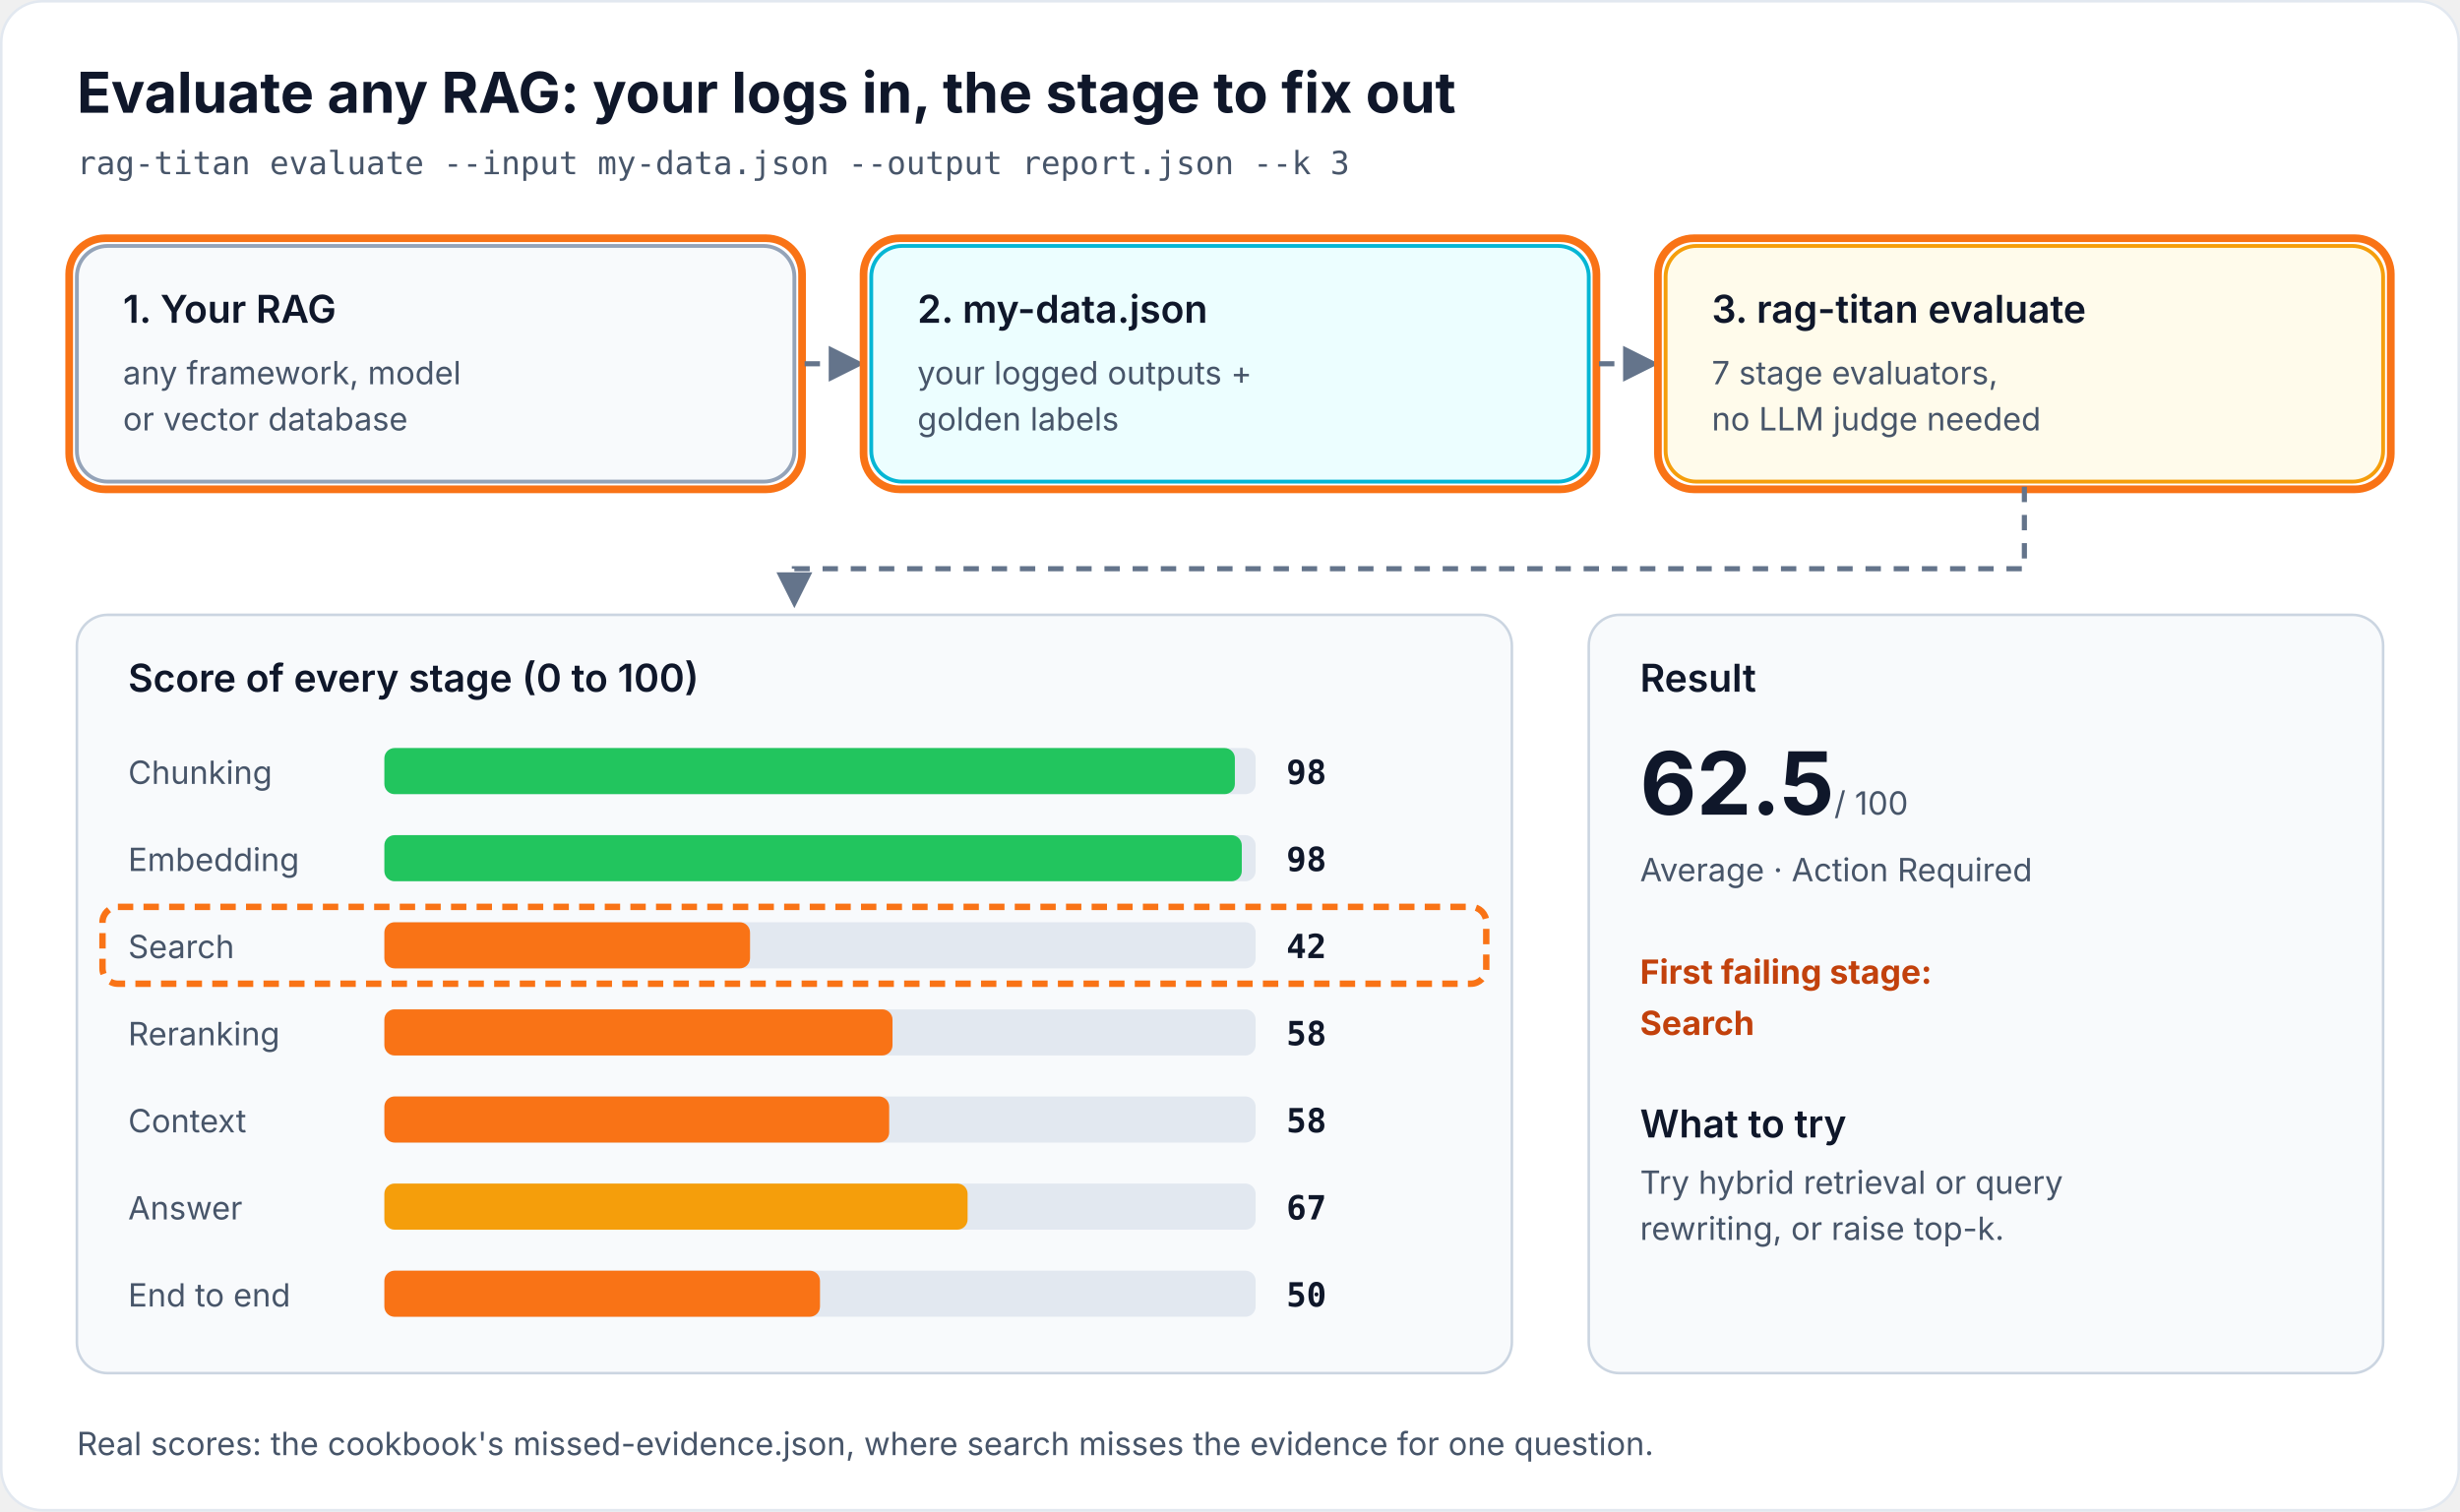
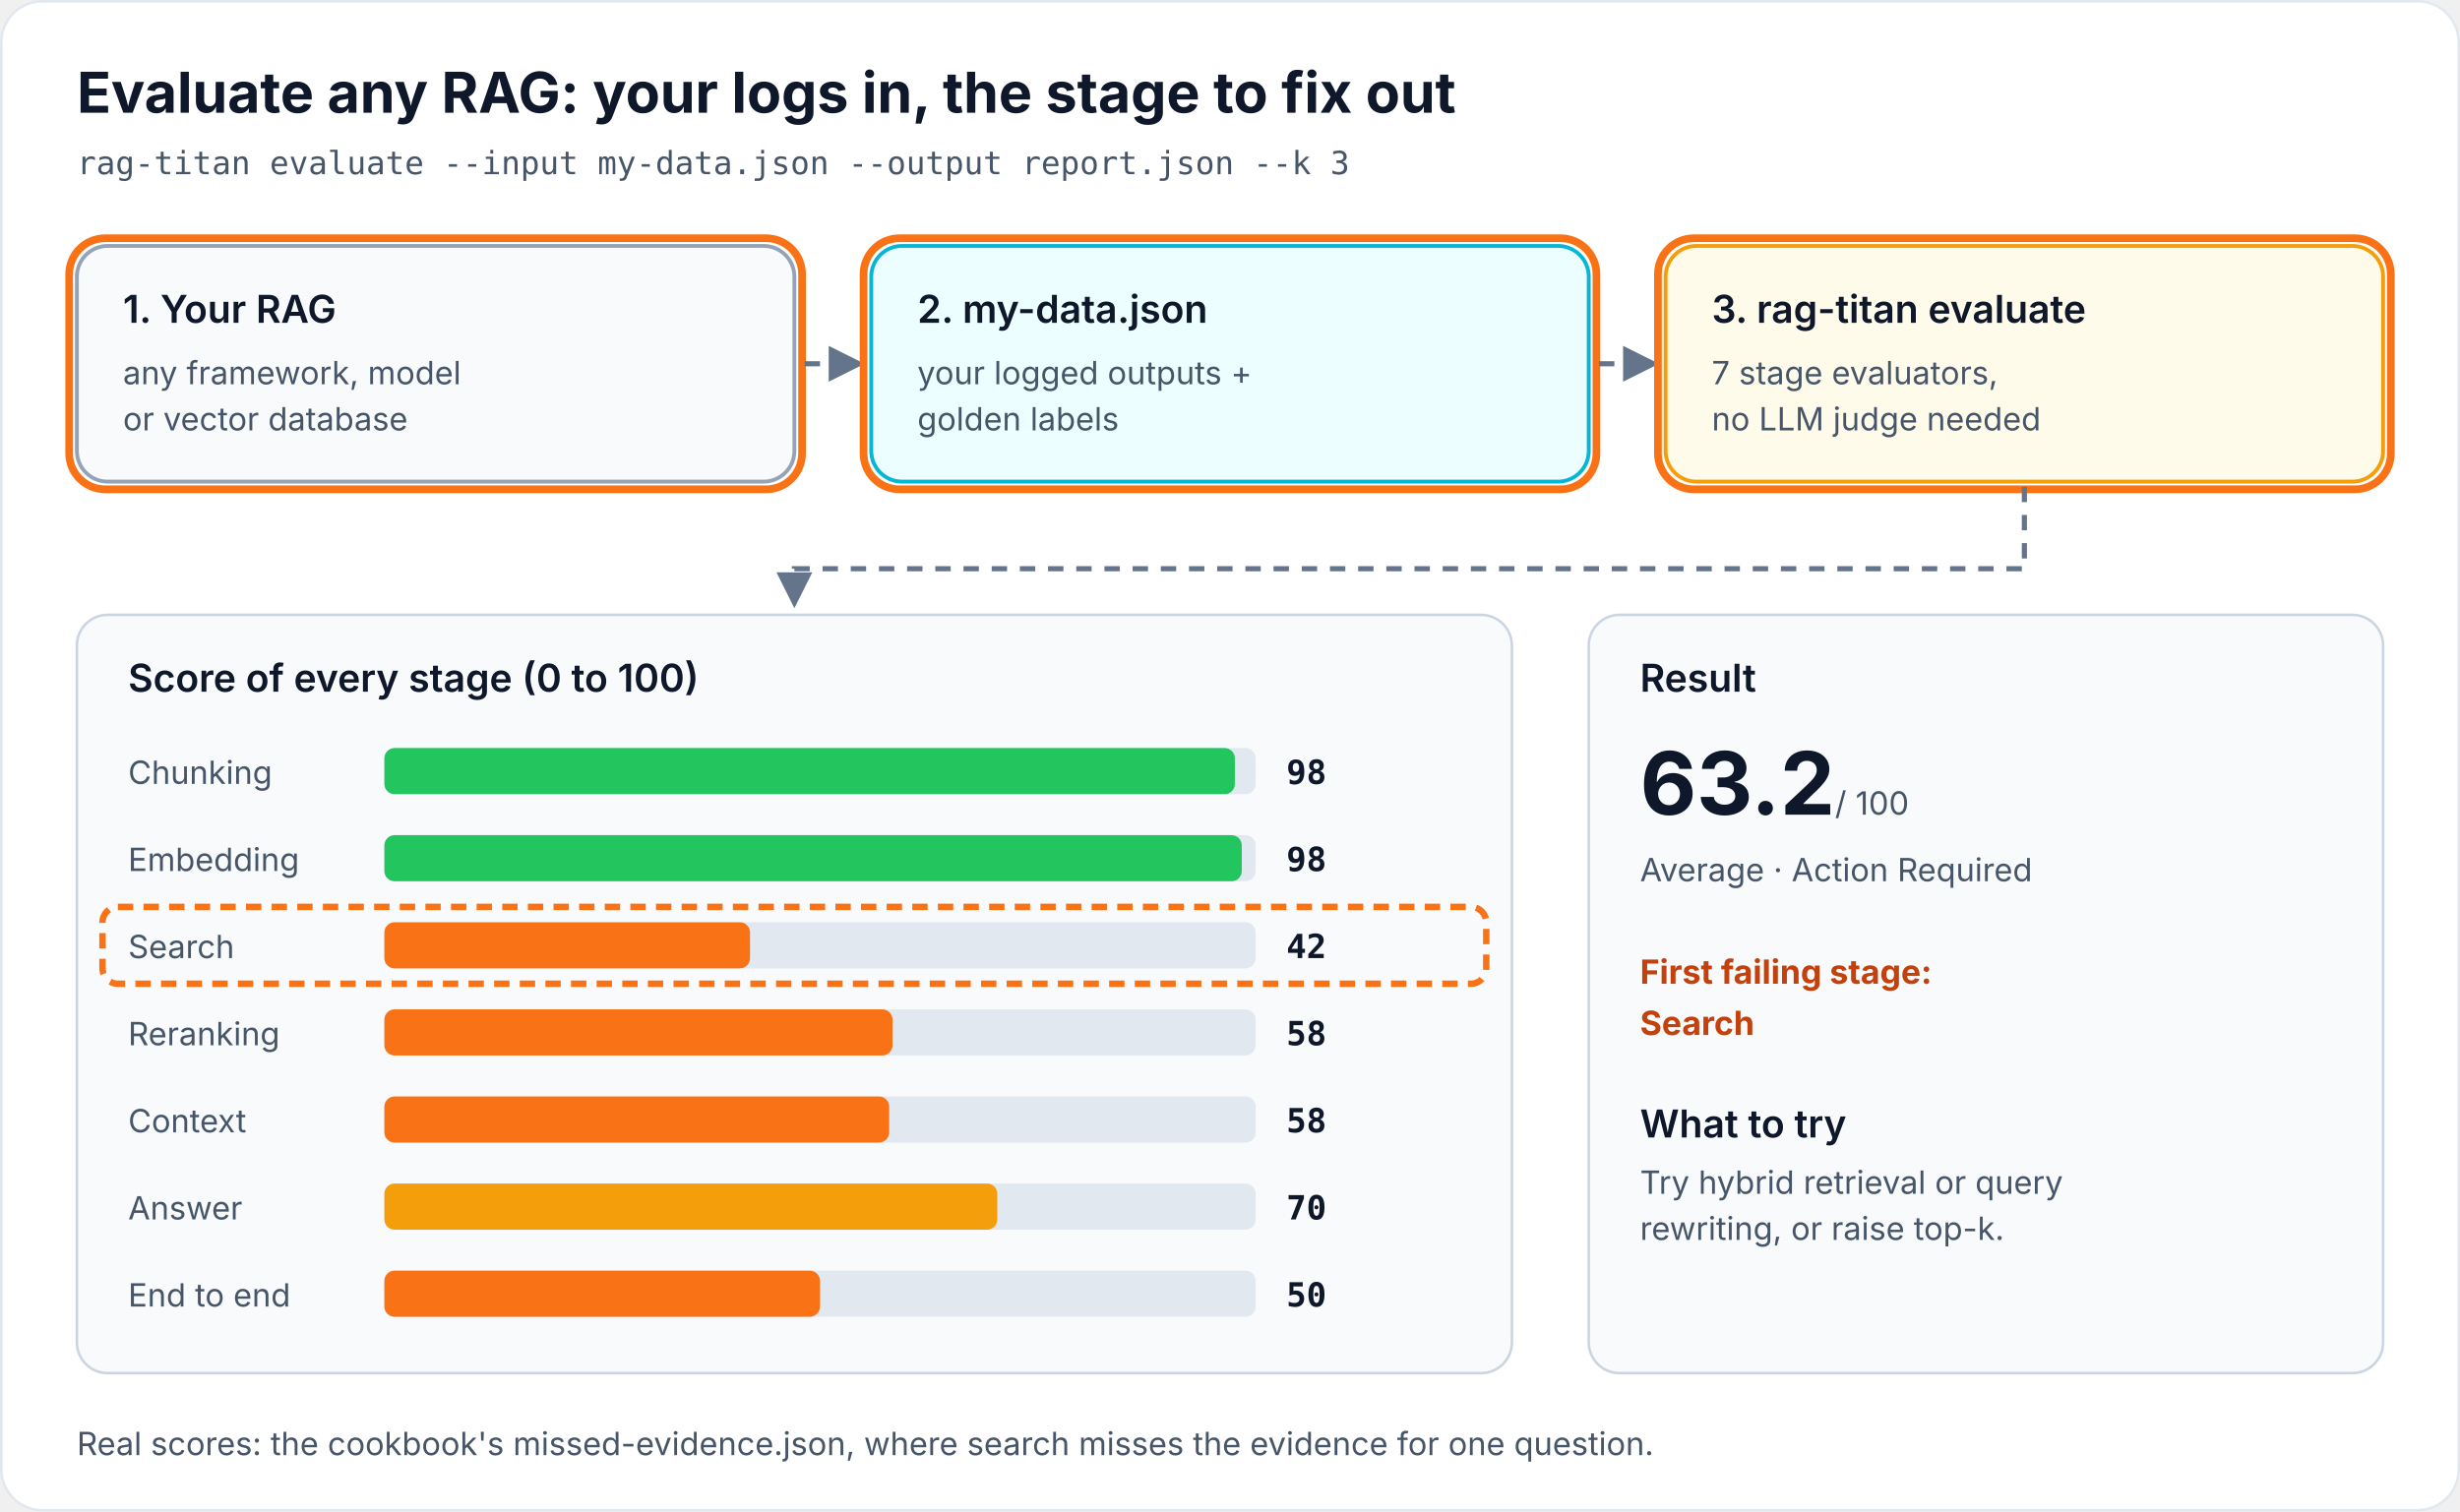
<svg xmlns="http://www.w3.org/2000/svg" viewBox="0 0 960 590" width="960" height="590" role="img" aria-labelledby="title desc">
  <defs>
    <style>
.bg { fill: #ffffff; stroke: #e2e8f0; }
.title { font: 700 22px system-ui, -apple-system, "Segoe UI", sans-serif; fill: #0f172a; }
.sub { font: 12.5px ui-monospace, SFMono-Regular, Menlo, monospace; fill: #475569; }
.label { font: 600 15px system-ui, -apple-system, "Segoe UI", sans-serif; fill: #0f172a; }
.small { font: 12.5px system-ui, -apple-system, "Segoe UI", sans-serif; fill: #475569; }
.num { font: 700 13px ui-monospace, SFMono-Regular, Menlo, monospace; fill: #0f172a; }
.big { font: 700 34px system-ui, -apple-system, "Segoe UI", sans-serif; fill: #0f172a; }
.warn { font: 700 13px system-ui, -apple-system, "Segoe UI", sans-serif; fill: #c2410c; }
.neutral, .search, .llm { stroke-width: 1.5; }
.neutral { fill: #f8fafc; stroke: #94a3b8; } .search { fill: #ecfeff; stroke: #06b6d4; }
.llm { fill: #fffbeb; stroke: #f59e0b; }
.card { fill: #f8fafc; stroke: #cbd5e1; stroke-width: 1; }
.track { fill: #e2e8f0; }
.flow { fill: none; stroke: #64748b; stroke-width: 2; stroke-dasharray: 6 5;
        animation: dash 0.9s linear infinite; }
.bar { transform-box: fill-box; transform-origin: left center; }
@keyframes dash { to { stroke-dashoffset: -11; } }
@media (prefers-reduced-motion: reduce) {
  .flow, .anim { animation: none !important; opacity: 1 !important; transform: none !important; }
  .glow { display: none; }
}
@keyframes g0 { 0%, 2.1% { opacity: 0; } 3.6%, 10.0% { opacity: 1; } 12.1%, 100% { opacity: 0; } }
.g0 { animation: g0 14.0s infinite; }
@keyframes g1 { 0%, 8.6% { opacity: 0; } 10.0%, 16.4% { opacity: 1; } 18.6%, 100% { opacity: 0; } }
.g1 { animation: g1 14.0s infinite; }
@keyframes g2 { 0%, 15.0% { opacity: 0; } 16.4%, 22.9% { opacity: 1; } 25.0%, 100% { opacity: 0; } }
.g2 { animation: g2 14.0s infinite; }
@keyframes b0 { 0%, 22.9% { transform: scaleX(0); } 27.1%, 95% { transform: scaleX(1); } 100% { transform: scaleX(0); } }
.b0 { animation: b0 14.0s infinite; }
@keyframes s0 { 0%, 25.7% { opacity: 0; } 30.0%, 95% { opacity: 1; } 100% { opacity: 0; } }
.s0 { animation: s0 14.0s infinite; }
@keyframes b1 { 0%, 26.4% { transform: scaleX(0); } 30.7%, 95% { transform: scaleX(1); } 100% { transform: scaleX(0); } }
.b1 { animation: b1 14.0s infinite; }
@keyframes s1 { 0%, 29.3% { opacity: 0; } 33.6%, 95% { opacity: 1; } 100% { opacity: 0; } }
.s1 { animation: s1 14.0s infinite; }
@keyframes b2 { 0%, 30.0% { transform: scaleX(0); } 34.3%, 95% { transform: scaleX(1); } 100% { transform: scaleX(0); } }
.b2 { animation: b2 14.0s infinite; }
@keyframes s2 { 0%, 32.9% { opacity: 0; } 37.1%, 95% { opacity: 1; } 100% { opacity: 0; } }
.s2 { animation: s2 14.0s infinite; }
@keyframes fail { 0%, 51.4% { opacity: 0; } 55.7%, 95% { opacity: 1; } 100% { opacity: 0; } }
.fail { animation: fail 14.0s infinite; }
@keyframes b3 { 0%, 33.6% { transform: scaleX(0); } 37.9%, 95% { transform: scaleX(1); } 100% { transform: scaleX(0); } }
.b3 { animation: b3 14.0s infinite; }
@keyframes s3 { 0%, 36.4% { opacity: 0; } 40.7%, 95% { opacity: 1; } 100% { opacity: 0; } }
.s3 { animation: s3 14.0s infinite; }
@keyframes b4 { 0%, 37.1% { transform: scaleX(0); } 41.4%, 95% { transform: scaleX(1); } 100% { transform: scaleX(0); } }
.b4 { animation: b4 14.0s infinite; }
@keyframes s4 { 0%, 40.0% { opacity: 0; } 44.3%, 95% { opacity: 1; } 100% { opacity: 0; } }
.s4 { animation: s4 14.0s infinite; }
@keyframes b5 { 0%, 40.7% { transform: scaleX(0); } 45.0%, 95% { transform: scaleX(1); } 100% { transform: scaleX(0); } }
.b5 { animation: b5 14.0s infinite; }
@keyframes s5 { 0%, 43.6% { opacity: 0; } 47.9%, 95% { opacity: 1; } 100% { opacity: 0; } }
.s5 { animation: s5 14.0s infinite; }
@keyframes b6 { 0%, 44.3% { transform: scaleX(0); } 48.6%, 95% { transform: scaleX(1); } 100% { transform: scaleX(0); } }
.b6 { animation: b6 14.0s infinite; }
@keyframes s6 { 0%, 47.1% { opacity: 0; } 51.4%, 95% { opacity: 1; } 100% { opacity: 0; } }
.s6 { animation: s6 14.0s infinite; }
@keyframes res { 0%, 55.7% { opacity: 0; } 60.0%, 95% { opacity: 1; } 100% { opacity: 0; } }
.res { animation: res 14.0s infinite; }
</style>
    <marker id="arrow" viewBox="0 0 10 10" refX="9" refY="5" markerWidth="7" markerHeight="7" orient="auto-start-reverse">
      <path d="M0 0 L10 5 L0 10 z" fill="#64748b" />
    </marker>
  </defs>
  <rect class="bg" x="0.5" y="0.5" width="959" height="589" rx="16" />
  <text class="title" x="30" y="44">Evaluate any RAG: your logs in, the stage to fix out</text>
  <text class="sub" x="30" y="68">rag-titan evaluate --input my-data.json --output report.json --k 3</text>
  <rect class="neutral" x="30" y="96" width="280" height="92" rx="12" />
  <text class="label" x="48" y="126">1. Your RAG</text>
  <text class="small" x="48" y="150">any framework, model</text>
  <text class="small" x="48" y="168">or vector database</text>
  <rect class="glow g0" x="27" y="93" width="286" height="98" rx="14" fill="none" stroke="#f97316" stroke-width="3" />
  <path class="flow" d="M314 142 H336" marker-end="url(#arrow)" />
  <rect class="search" x="340" y="96" width="280" height="92" rx="12" />
  <text class="label" x="358" y="126">2. my-data.json</text>
  <text class="small" x="358" y="150">your logged outputs +</text>
  <text class="small" x="358" y="168">golden labels</text>
  <rect class="glow g1" x="337" y="93" width="286" height="98" rx="14" fill="none" stroke="#f97316" stroke-width="3" />
  <path class="flow" d="M624 142 H646" marker-end="url(#arrow)" />
  <rect class="llm" x="650" y="96" width="280" height="92" rx="12" />
  <text class="label" x="668" y="126">3. rag-titan evaluate</text>
  <text class="small" x="668" y="150">7 stage evaluators,</text>
  <text class="small" x="668" y="168">no LLM judge needed</text>
  <rect class="glow g2" x="647" y="93" width="286" height="98" rx="14" fill="none" stroke="#f97316" stroke-width="3" />
  <path class="flow" d="M790 190 V222 H310 V236" marker-end="url(#arrow)" />
  <rect class="card" x="30" y="240" width="560" height="296" rx="12" />
  <text class="label" x="50" y="270">Score of every stage (0 to 100)</text>
  <text class="small" x="50" y="306">Chunking</text>
  <rect class="track" x="150" y="292" width="340" height="18" rx="4" />
  <rect class="bar anim b0" x="150" y="292" width="331.9" height="18" rx="4" fill="#22c55e" />
  <text class="num anim s0" x="502" y="306">98</text>
  <text class="small" x="50" y="340">Embedding</text>
  <rect class="track" x="150" y="326" width="340" height="18" rx="4" />
  <rect class="bar anim b1" x="150" y="326" width="334.6" height="18" rx="4" fill="#22c55e" />
  <text class="num anim s1" x="502" y="340">98</text>
  <text class="small" x="50" y="374">Search</text>
  <rect class="track" x="150" y="360" width="340" height="18" rx="4" />
  <rect class="bar anim b2" x="150" y="360" width="142.7" height="18" rx="4" fill="#f97316" />
  <text class="num anim s2" x="502" y="374">42</text>
  <rect class="anim fail" x="40" y="354" width="540" height="30" rx="6" fill="none" stroke="#f97316" stroke-width="2.5" stroke-dasharray="6 4" />
  <text class="small" x="50" y="408">Reranking</text>
  <rect class="track" x="150" y="394" width="340" height="18" rx="4" />
  <rect class="bar anim b3" x="150" y="394" width="198.3" height="18" rx="4" fill="#f97316" />
  <text class="num anim s3" x="502" y="408">58</text>
  <text class="small" x="50" y="442">Context</text>
  <rect class="track" x="150" y="428" width="340" height="18" rx="4" />
  <rect class="bar anim b4" x="150" y="428" width="197.0" height="18" rx="4" fill="#f97316" />
  <text class="num anim s4" x="502" y="442">58</text>
  <text class="small" x="50" y="476">Answer</text>
  <rect class="track" x="150" y="462" width="340" height="18" rx="4" />
-   <rect class="bar anim b5" x="150" y="462" width="227.6" height="18" rx="4" fill="#f59e0b" />
-   <text class="num anim s5" x="502" y="476">67</text>
+   <rect class="bar anim b5" x="150" y="462" width="239.2" height="18" rx="4" fill="#f59e0b" />
+   <text class="num anim s5" x="502" y="476">70</text>
  <text class="small" x="50" y="510">End to end</text>
  <rect class="track" x="150" y="496" width="340" height="18" rx="4" />
  <rect class="bar anim b6" x="150" y="496" width="170.0" height="18" rx="4" fill="#f97316" />
  <text class="num anim s6" x="502" y="510">50</text>
  <g class="anim res">
    <rect class="card" x="620" y="240" width="310" height="296" rx="12" />
    <text class="label" x="640" y="270">Result</text>
-     <text class="big" x="640" y="318">62.5<tspan class="small"> / 100</tspan>
+     <text class="big" x="640" y="318">63.2<tspan class="small"> / 100</tspan>
    </text>
    <text class="small" x="640" y="344">Average · Action Required</text>
    <text class="warn" x="640" y="384">First failing stage:</text>
    <text class="warn" x="640" y="404">Search</text>
    <text class="label" x="640" y="444">What to try</text>
    <text class="small" x="640" y="466">Try hybrid retrieval or query</text>
    <text class="small" x="640" y="484">rewriting, or raise top-k.</text>
  </g>
  <text class="small" x="30" y="568">Real scores: the cookbook's missed-evidence.json, where search misses the evidence for one question.</text>
</svg>
